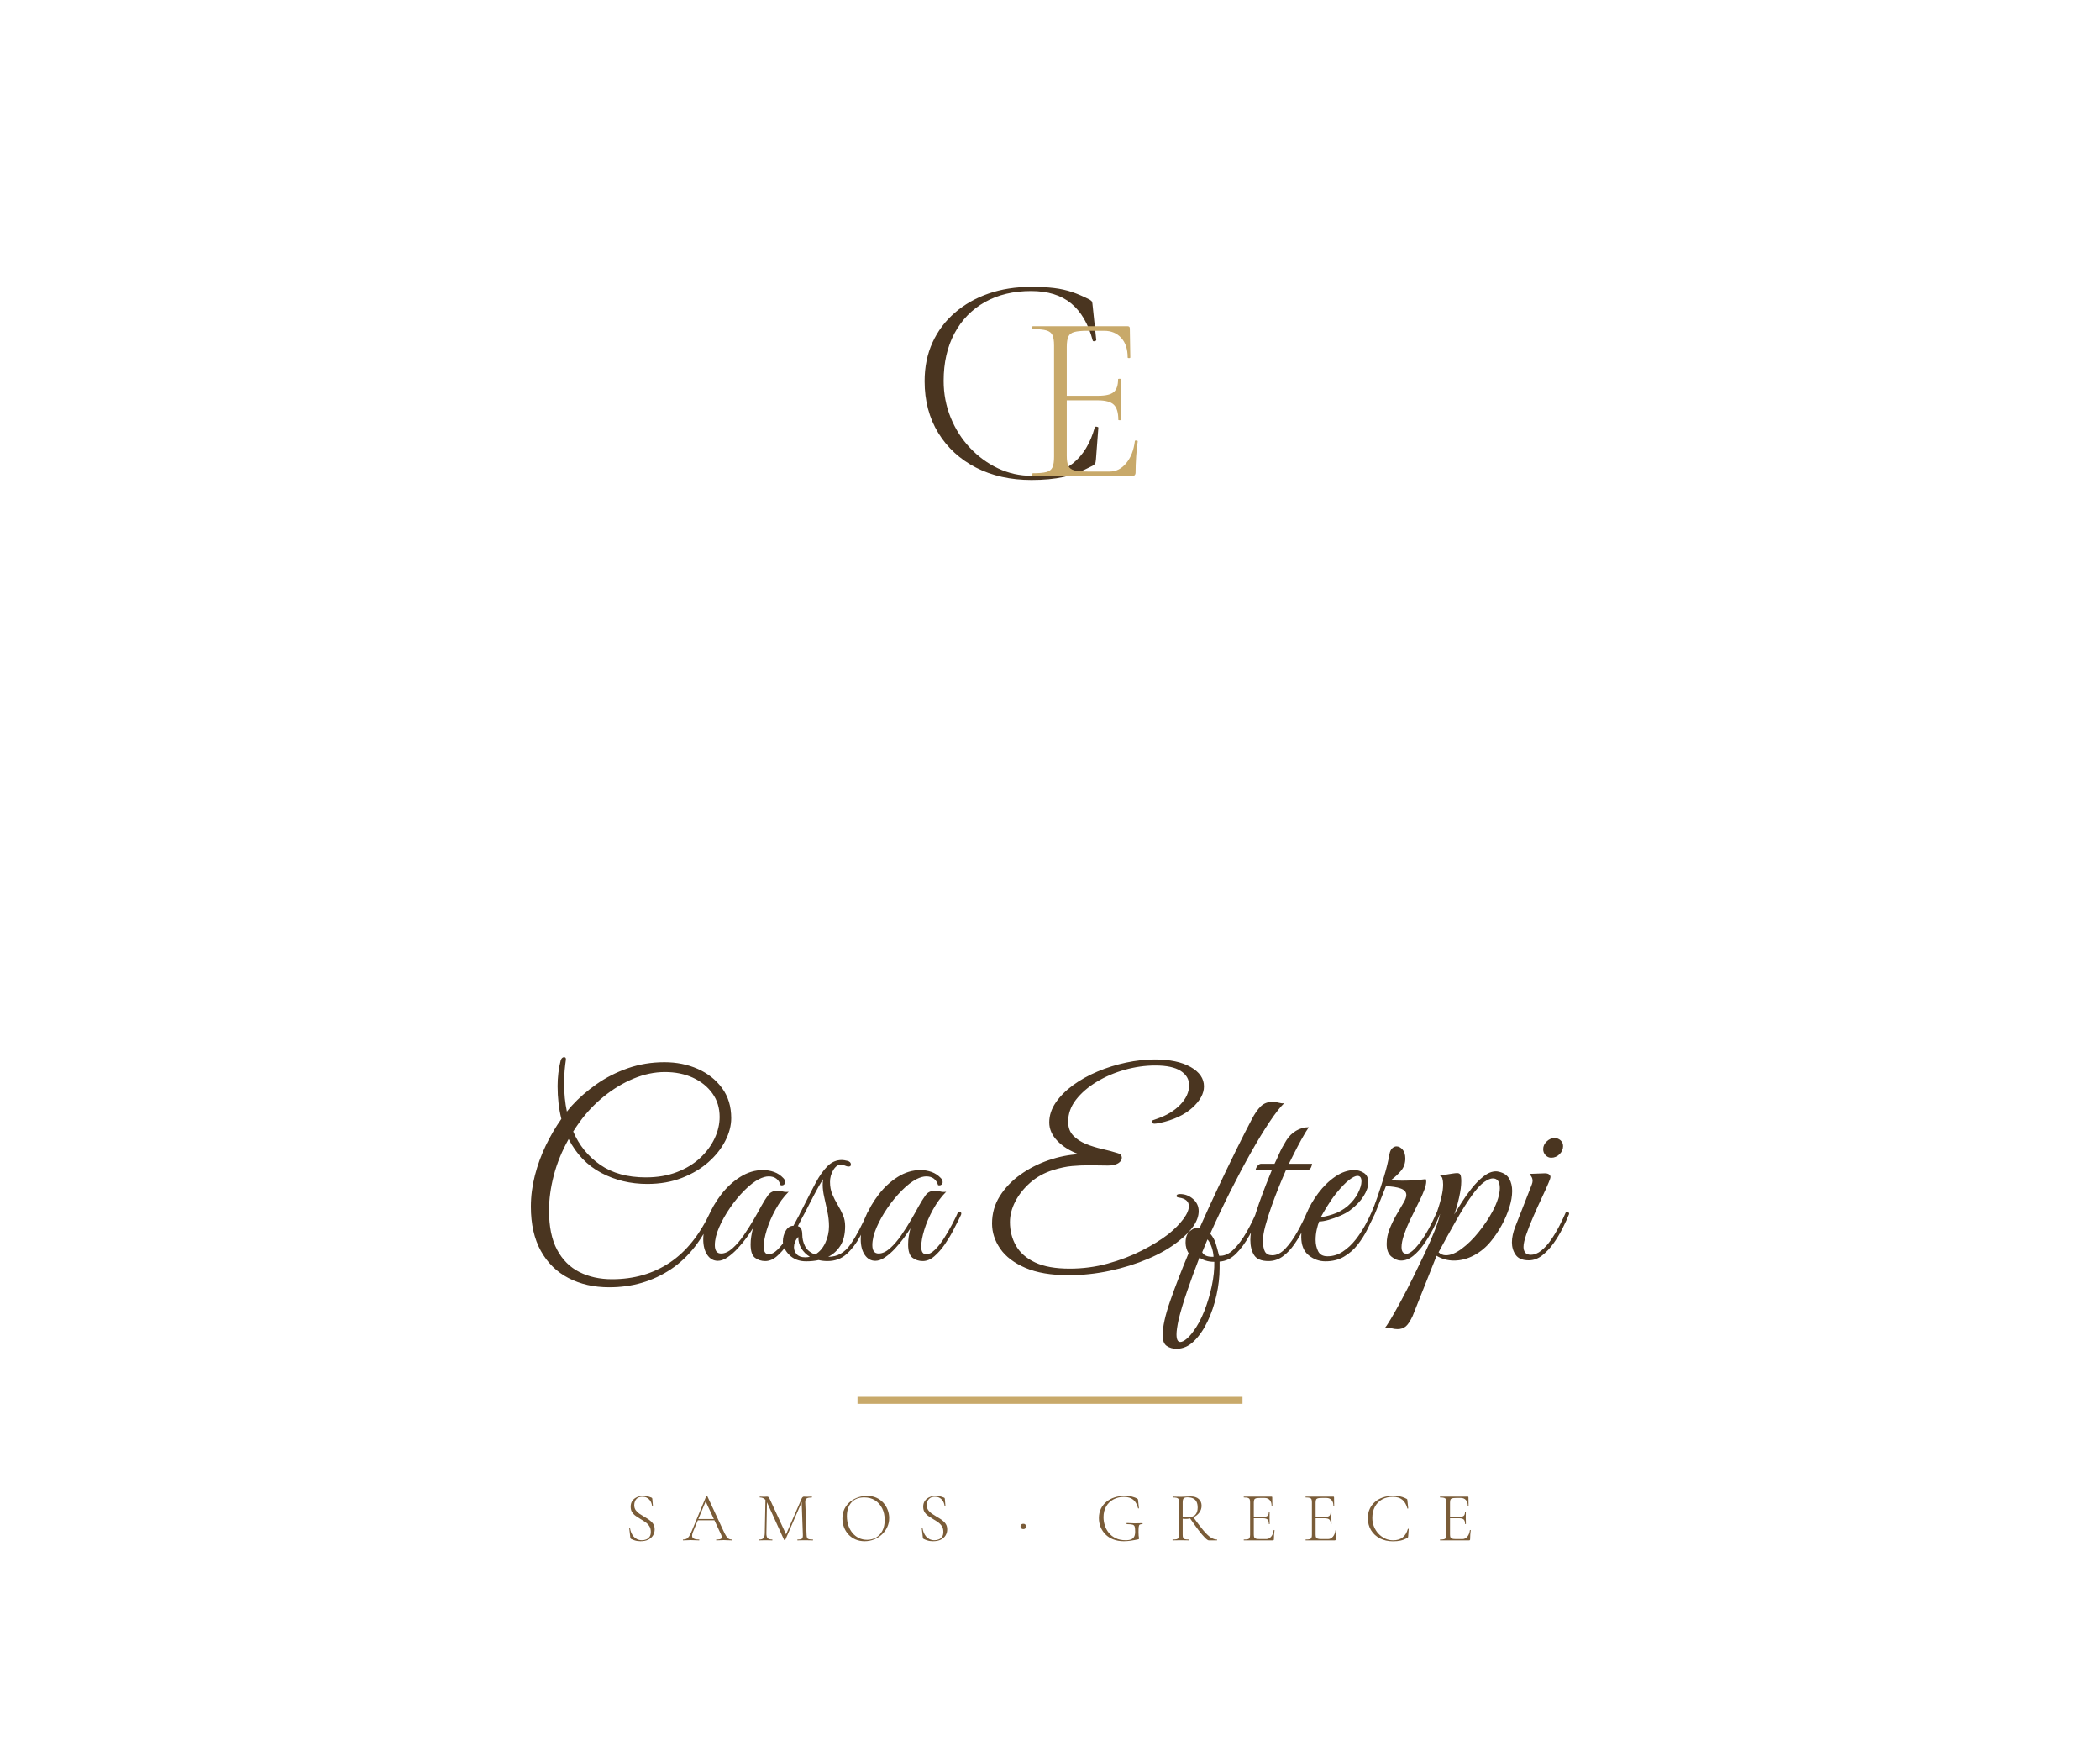
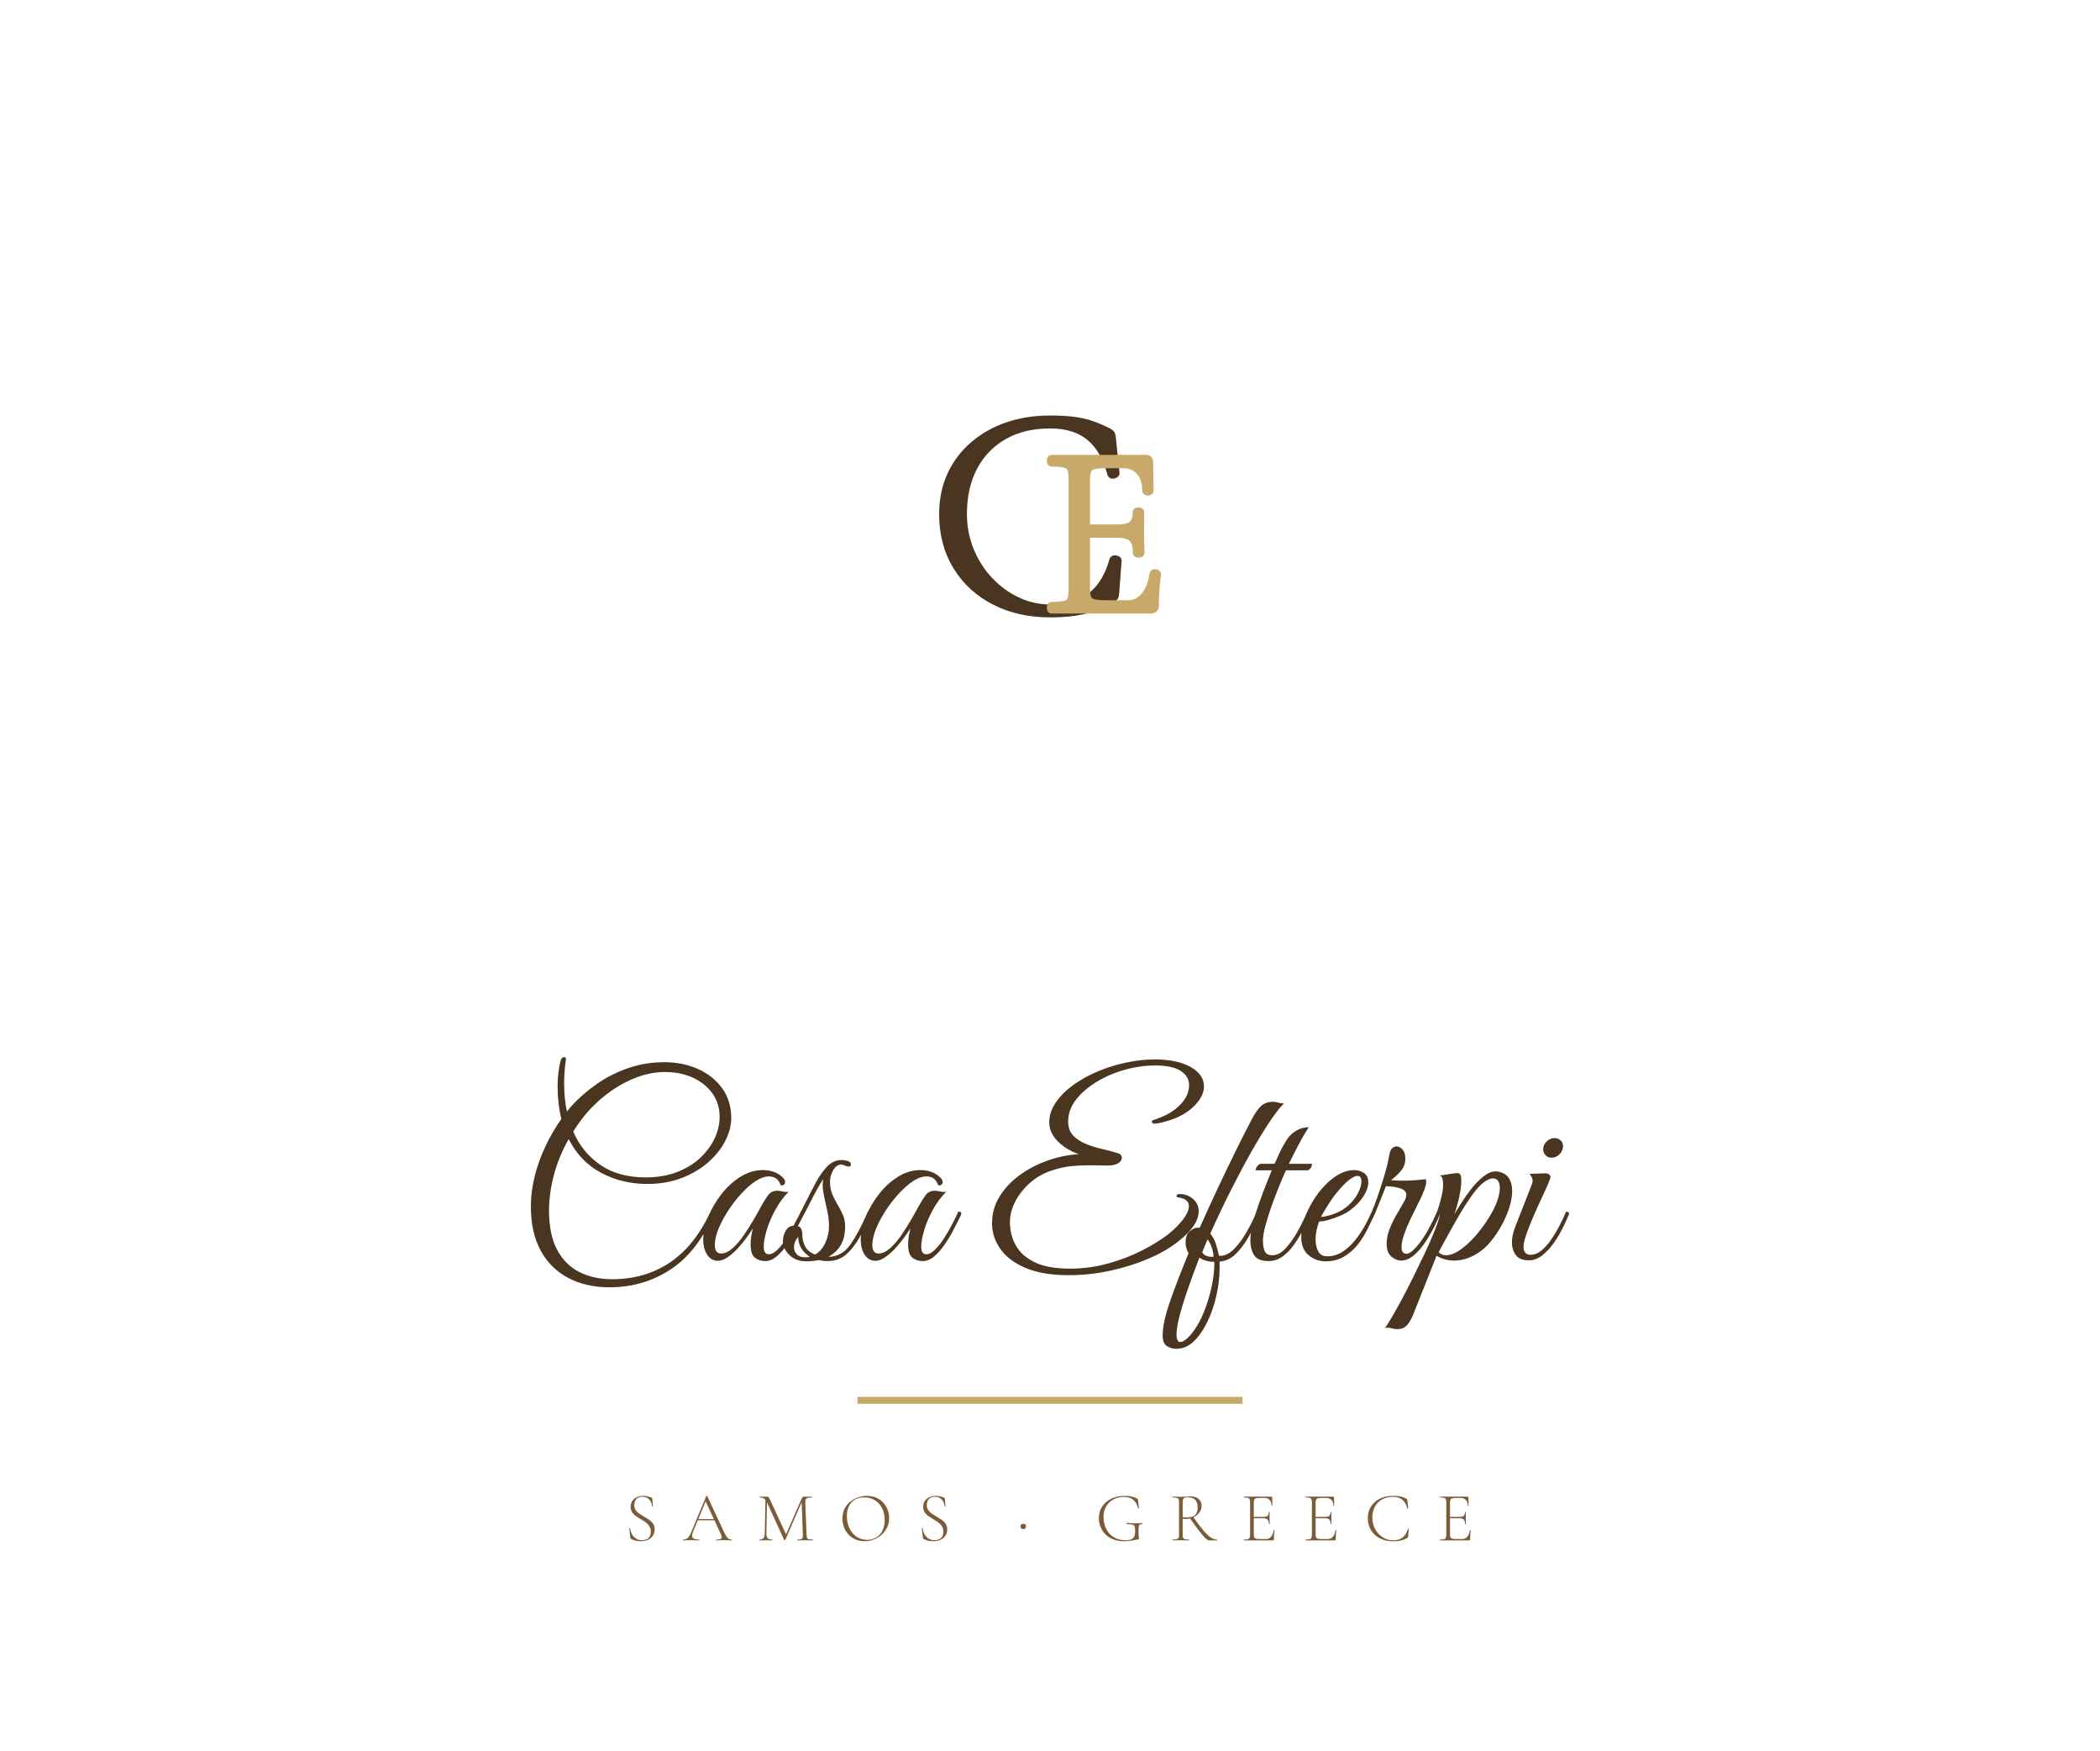
<svg xmlns="http://www.w3.org/2000/svg" width="600" height="500" viewBox="0 0 600 500">
-   <g fill="#4A3520">
-     <path transform="translate(260.01,136)" d="M34.595 -54.06Q38.42 -54.06 41.183 -53.72Q43.945 -53.38 46.325 -52.573Q48.705 -51.765 51.34 -50.405Q51.85 -50.065 51.978 -49.853Q52.105 -49.64 52.19 -48.535L53.21 -38.845Q53.21 -38.675 52.743 -38.547Q52.275 -38.42 52.19 -38.76Q50.32 -45.815 46.028 -49.343Q41.735 -52.87 34.595 -52.87Q27.03 -52.87 21.42 -49.725Q15.81 -46.58 12.707 -40.8Q9.605 -35.02 9.605 -27.2Q9.605 -21.675 11.603 -16.745Q13.6 -11.815 17.128 -8.075Q20.655 -4.335 25.16 -2.21Q29.665 -0.085 34.765 -0.085Q42.075 -0.085 46.495 -3.613Q50.915 -7.14 52.785 -13.94Q52.87 -14.195 53.338 -14.11Q53.805 -14.025 53.805 -13.855L53.125 -4.845Q53.04 -3.825 52.87 -3.57Q52.7 -3.315 52.19 -2.975Q47.685 -0.595 43.818 0.255Q39.95 1.105 34.68 1.105Q25.755 1.105 18.87 -2.423Q11.985 -5.95 8.075 -12.325Q4.165 -18.7 4.165 -27.115Q4.165 -33.235 6.418 -38.165Q8.67 -43.095 12.793 -46.665Q16.915 -50.235 22.44 -52.148Q27.965 -54.06 34.595 -54.06Z" />
+   <g fill="#4A3520" stroke="#4A3520" stroke-width="2.5" stroke-linejoin="round">
+     <path transform="translate(265.41,174)" d="M34.595 -54.06Q38.42 -54.06 41.183 -53.72Q43.945 -53.38 46.325 -52.573Q48.705 -51.765 51.34 -50.405Q51.85 -50.065 51.978 -49.853Q52.105 -49.64 52.19 -48.535L53.21 -38.845Q53.21 -38.675 52.743 -38.547Q52.275 -38.42 52.19 -38.76Q50.32 -45.815 46.028 -49.343Q41.735 -52.87 34.595 -52.87Q27.03 -52.87 21.42 -49.725Q15.81 -46.58 12.707 -40.8Q9.605 -35.02 9.605 -27.2Q9.605 -21.675 11.603 -16.745Q13.6 -11.815 17.128 -8.075Q20.655 -4.335 25.16 -2.21Q29.665 -0.085 34.765 -0.085Q42.075 -0.085 46.495 -3.613Q50.915 -7.14 52.785 -13.94Q52.87 -14.195 53.338 -14.11Q53.805 -14.025 53.805 -13.855L53.125 -4.845Q53.04 -3.825 52.87 -3.57Q52.7 -3.315 52.19 -2.975Q47.685 -0.595 43.818 0.255Q39.95 1.105 34.68 1.105Q25.755 1.105 18.87 -2.423Q11.985 -5.95 8.075 -12.325Q4.165 -18.7 4.165 -27.115Q4.165 -33.235 6.418 -38.165Q8.67 -43.095 12.793 -46.665Q16.915 -50.235 22.44 -52.148Q27.965 -54.06 34.595 -54.06Z" />
  </g>
-   <g fill="#C8A96A">
-     <path transform="translate(292.05,136)" d="M31.305 0.0H3.014Q2.877 0.0 2.877 -0.411Q2.877 -0.822 3.014 -0.822Q5.617 -0.822 6.919 -1.165Q8.22 -1.507 8.665 -2.535Q9.111 -3.562 9.111 -5.549V-37.264Q9.111 -39.251 8.665 -40.244Q8.22 -41.237 6.919 -41.614Q5.617 -41.991 3.014 -41.991Q2.877 -41.991 2.877 -42.401Q2.877 -42.812 3.014 -42.812H30.14Q30.757 -42.812 30.757 -42.196L30.894 -33.908Q30.894 -33.702 30.517 -33.702Q30.14 -33.702 30.14 -33.908Q30.14 -37.47 28.291 -39.49Q26.441 -41.511 23.427 -41.511H18.701Q16.166 -41.511 14.899 -41.169Q13.632 -40.826 13.186 -39.833Q12.741 -38.84 12.741 -36.853V-5.823Q12.741 -3.905 13.186 -2.946Q13.632 -1.987 14.899 -1.644Q16.166 -1.302 18.701 -1.302H25.003Q27.743 -1.302 29.729 -3.699Q31.716 -6.097 32.195 -10.001Q32.195 -10.207 32.606 -10.172Q33.017 -10.138 33.017 -9.933Q32.743 -8.152 32.572 -5.651Q32.401 -3.151 32.401 -1.028Q32.401 0.0 31.305 0.0ZM27.469 -16.098Q27.469 -19.18 26.167 -20.413Q24.866 -21.646 21.578 -21.646H11.029V-22.948H21.783Q24.934 -22.948 26.167 -24.009Q27.4 -25.071 27.4 -27.674Q27.4 -27.811 27.811 -27.811Q28.222 -27.811 28.222 -27.674Q28.222 -25.688 28.188 -24.592Q28.154 -23.496 28.154 -22.263Q28.154 -20.756 28.222 -19.283Q28.291 -17.81 28.291 -16.098Q28.291 -15.961 27.88 -15.961Q27.469 -15.961 27.469 -16.098Z" />
+   <g fill="#C8A96A" stroke="#C8A96A" stroke-width="2.5" stroke-linejoin="round">
+     <path transform="translate(297.45,174)" d="M31.305 0.0H3.014Q2.877 0.0 2.877 -0.411Q2.877 -0.822 3.014 -0.822Q5.617 -0.822 6.919 -1.165Q8.22 -1.507 8.665 -2.535Q9.111 -3.562 9.111 -5.549V-37.264Q9.111 -39.251 8.665 -40.244Q8.22 -41.237 6.919 -41.614Q5.617 -41.991 3.014 -41.991Q2.877 -41.991 2.877 -42.401Q2.877 -42.812 3.014 -42.812H30.14Q30.757 -42.812 30.757 -42.196L30.894 -33.908Q30.894 -33.702 30.517 -33.702Q30.14 -33.702 30.14 -33.908Q30.14 -37.47 28.291 -39.49Q26.441 -41.511 23.427 -41.511H18.701Q16.166 -41.511 14.899 -41.169Q13.632 -40.826 13.186 -39.833Q12.741 -38.84 12.741 -36.853V-5.823Q12.741 -3.905 13.186 -2.946Q13.632 -1.987 14.899 -1.644Q16.166 -1.302 18.701 -1.302H25.003Q27.743 -1.302 29.729 -3.699Q31.716 -6.097 32.195 -10.001Q32.195 -10.207 32.606 -10.172Q33.017 -10.138 33.017 -9.933Q32.743 -8.152 32.572 -5.651Q32.401 -3.151 32.401 -1.028Q32.401 0.0 31.305 0.0ZM27.469 -16.098Q27.469 -19.18 26.167 -20.413Q24.866 -21.646 21.578 -21.646H11.029V-22.948H21.783Q24.934 -22.948 26.167 -24.009Q27.4 -25.071 27.4 -27.674Q27.4 -27.811 27.811 -27.811Q28.222 -27.811 28.222 -27.674Q28.222 -25.688 28.188 -24.592Q28.154 -23.496 28.154 -22.263Q28.154 -20.756 28.222 -19.283Q28.291 -17.81 28.291 -16.098Q28.291 -15.961 27.88 -15.961Q27.469 -15.961 27.469 -16.098Z" />
  </g>
  <g fill="#4A3520">
    <path transform="translate(147.36,360)" d="M26.712 7.704Q20.16 7.704 15.084 5.076Q10.008 2.448 7.164 -2.7Q4.32 -7.848 4.32 -15.336Q4.32 -19.8 5.472 -24.264Q6.624 -28.728 8.604 -32.832Q10.584 -36.936 13.032 -40.392Q11.952 -44.712 11.952 -49.752Q11.952 -53.568 12.816 -57.024Q13.104 -58.032 13.824 -58.032Q14.4 -58.032 14.328 -57.312Q14.112 -55.872 13.968 -54.252Q13.824 -52.632 13.824 -50.4Q13.824 -46.224 14.616 -42.48Q15.336 -43.416 16.056 -44.208Q19.008 -47.448 23.04 -50.292Q27.072 -53.136 32.004 -54.864Q36.936 -56.592 42.48 -56.592Q47.664 -56.592 51.984 -54.684Q56.304 -52.776 58.932 -49.212Q61.56 -45.648 61.56 -40.608Q61.56 -37.44 59.868 -34.128Q58.176 -30.816 55.044 -28.044Q51.912 -25.272 47.484 -23.544Q43.056 -21.816 37.584 -21.816Q30.384 -21.816 24.408 -24.984Q18.432 -28.152 15.12 -34.632Q12.24 -29.52 10.872 -24.264Q9.504 -19.008 9.504 -14.256Q9.504 -7.344 11.808 -3.024Q14.112 1.296 18.18 3.348Q22.248 5.4 27.504 5.4Q36.864 5.4 43.956 0.684Q51.048 -4.032 55.656 -13.896Q56.52 -13.896 56.52 -13.248Q52.056 -2.592 44.316 2.556Q36.576 7.704 26.712 7.704ZM18.216 -39.456Q17.28 -38.16 16.416 -36.792Q18.936 -30.888 24.12 -27.288Q29.304 -23.688 37.152 -23.688Q42.12 -23.688 46.044 -25.2Q49.968 -26.712 52.668 -29.232Q55.368 -31.752 56.808 -34.812Q58.248 -37.872 58.248 -40.968Q58.248 -44.784 56.196 -47.664Q54.144 -50.544 50.616 -52.164Q47.088 -53.784 42.624 -53.784Q38.16 -53.784 33.66 -51.912Q29.16 -50.04 25.164 -46.8Q21.168 -43.56 18.216 -39.456Z M71.28 0.216Q69.624 0.216 68.364 -0.72Q67.104 -1.656 67.104 -4.536Q67.104 -5.76 67.284 -6.84Q67.464 -7.92 67.752 -9.144Q67.104 -8.064 65.952 -6.48Q64.8 -4.896 63.396 -3.384Q61.992 -1.872 60.516 -0.864Q59.04 0.144 57.744 0.144Q55.872 0.144 54.72 -1.548Q53.568 -3.24 53.568 -5.976Q53.568 -8.928 54.936 -12.312Q56.304 -15.696 58.68 -18.792Q61.056 -21.888 64.152 -23.832Q67.248 -25.776 70.632 -25.776Q72.288 -25.776 73.8 -25.236Q75.312 -24.696 76.464 -23.472Q76.968 -22.968 76.968 -22.32Q76.968 -21.888 76.608 -21.6Q76.248 -21.312 75.672 -21.456Q74.88 -23.976 72.288 -23.976Q71.064 -23.976 69.48 -23.184Q67.536 -22.176 65.34 -19.98Q63.144 -17.784 61.236 -15.012Q59.328 -12.24 58.104 -9.432Q56.88 -6.624 56.88 -4.32Q56.88 -1.944 58.68 -1.944Q60.264 -1.944 61.956 -3.456Q63.648 -4.968 65.196 -7.236Q66.744 -9.504 68.04 -11.736Q69.336 -13.968 70.056 -15.336Q71.136 -17.28 72.072 -18.576Q73.008 -19.872 74.736 -19.872Q75.528 -19.872 76.32 -19.656Q77.112 -19.44 77.976 -19.584Q75.816 -17.424 74.196 -14.472Q72.576 -11.52 71.712 -8.676Q70.848 -5.832 70.848 -3.888Q70.848 -1.728 72.288 -1.728Q73.44 -1.728 74.772 -3.024Q76.104 -4.32 77.364 -6.3Q78.624 -8.28 79.704 -10.332Q80.784 -12.384 81.432 -13.896Q81.792 -13.896 82.044 -13.824Q82.296 -13.752 82.296 -13.248Q82.224 -12.96 82.044 -12.636Q81.864 -12.312 81.504 -11.52Q80.928 -10.368 79.92 -8.424Q78.912 -6.48 77.544 -4.5Q76.176 -2.52 74.592 -1.152Q73.008 0.216 71.28 0.216Z M82.944 0.288Q79.992 0.288 78.156 -1.548Q76.32 -3.384 76.32 -5.4Q76.32 -7.056 77.148 -8.46Q77.976 -9.864 79.344 -9.864L79.416 -10.008Q81.0 -12.888 82.476 -15.876Q83.952 -18.864 85.752 -22.248Q87.264 -25.056 89.028 -26.856Q90.792 -28.656 93.168 -28.656Q93.744 -28.656 94.752 -28.404Q95.76 -28.152 95.76 -27.36Q95.76 -26.784 95.112 -26.784Q94.608 -26.784 93.996 -27.072Q93.384 -27.36 93.024 -27.36Q91.656 -27.36 90.72 -25.776Q89.784 -24.192 89.784 -22.392Q89.784 -20.448 90.432 -18.9Q91.08 -17.352 91.944 -15.912Q92.808 -14.472 93.456 -12.996Q94.104 -11.52 94.104 -9.792Q94.104 -6.336 92.772 -4.212Q91.44 -2.088 89.28 -1.008H89.352Q93.168 -1.008 95.652 -4.572Q98.136 -8.136 100.584 -13.896Q101.448 -13.896 101.448 -13.248Q100.08 -10.008 98.424 -6.912Q96.768 -3.816 94.536 -1.8Q92.304 0.216 89.064 0.216Q87.696 0.216 86.544 -0.072Q84.888 0.288 82.944 0.288ZM81.864 -7.344Q81.864 -5.616 82.656 -4.032Q83.448 -2.448 85.536 -1.656Q87.408 -2.736 88.452 -5.004Q89.496 -7.272 89.496 -9.72Q89.496 -11.736 89.064 -13.824Q88.632 -15.912 88.164 -17.928Q87.696 -19.944 87.696 -21.528Q87.696 -22.032 87.732 -22.428Q87.768 -22.824 87.84 -23.184Q86.544 -21.24 85.212 -18.648Q83.88 -16.056 82.656 -13.68Q81.432 -11.304 80.424 -9.792Q81.864 -9.576 81.864 -7.344ZM79.488 -3.744Q79.488 -2.592 80.28 -1.728Q81.072 -0.864 82.656 -0.864Q83.376 -0.864 84.024 -1.008Q82.512 -1.944 81.612 -3.384Q80.712 -4.824 80.712 -6.696Q80.064 -5.976 79.776 -5.22Q79.488 -4.464 79.488 -3.744Z M116.28 0.216Q114.624 0.216 113.364 -0.72Q112.104 -1.656 112.104 -4.536Q112.104 -5.76 112.284 -6.84Q112.464 -7.92 112.752 -9.144Q112.104 -8.064 110.952 -6.48Q109.8 -4.896 108.396 -3.384Q106.992 -1.872 105.516 -0.864Q104.04 0.144 102.744 0.144Q100.872 0.144 99.72 -1.548Q98.568 -3.24 98.568 -5.976Q98.568 -8.928 99.936 -12.312Q101.304 -15.696 103.68 -18.792Q106.056 -21.888 109.152 -23.832Q112.248 -25.776 115.632 -25.776Q117.288 -25.776 118.8 -25.236Q120.312 -24.696 121.464 -23.472Q121.968 -22.968 121.968 -22.32Q121.968 -21.888 121.608 -21.6Q121.248 -21.312 120.672 -21.456Q119.88 -23.976 117.288 -23.976Q116.064 -23.976 114.48 -23.184Q112.536 -22.176 110.34 -19.98Q108.144 -17.784 106.236 -15.012Q104.328 -12.24 103.104 -9.432Q101.88 -6.624 101.88 -4.32Q101.88 -1.944 103.68 -1.944Q105.264 -1.944 106.956 -3.456Q108.648 -4.968 110.196 -7.236Q111.744 -9.504 113.04 -11.736Q114.336 -13.968 115.056 -15.336Q116.136 -17.28 117.072 -18.576Q118.008 -19.872 119.736 -19.872Q120.528 -19.872 121.32 -19.656Q122.112 -19.44 122.976 -19.584Q120.816 -17.424 119.196 -14.472Q117.576 -11.52 116.712 -8.676Q115.848 -5.832 115.848 -3.888Q115.848 -1.728 117.288 -1.728Q118.44 -1.728 119.772 -3.024Q121.104 -4.32 122.364 -6.3Q123.624 -8.28 124.704 -10.332Q125.784 -12.384 126.432 -13.896Q126.792 -13.896 127.044 -13.824Q127.296 -13.752 127.296 -13.248Q127.224 -12.96 127.044 -12.636Q126.864 -12.312 126.504 -11.52Q125.928 -10.368 124.92 -8.424Q123.912 -6.48 122.544 -4.5Q121.176 -2.52 119.592 -1.152Q118.008 0.216 116.28 0.216Z M157.968 4.248Q150.48 4.248 145.62 2.16Q140.76 0.072 138.42 -3.312Q136.08 -6.696 136.08 -10.512Q136.08 -14.832 138.312 -18.36Q140.544 -21.888 144.18 -24.48Q147.816 -27.072 152.208 -28.584Q156.6 -30.096 160.848 -30.312Q157.104 -31.68 154.764 -34.092Q152.424 -36.504 152.424 -39.384Q152.424 -42.336 154.26 -45.036Q156.096 -47.736 159.192 -50.004Q162.288 -52.272 166.212 -53.928Q170.136 -55.584 174.384 -56.484Q178.632 -57.384 182.592 -57.384Q189 -57.384 192.816 -55.224Q196.632 -53.064 196.632 -49.68Q196.632 -46.584 193.284 -43.56Q189.936 -40.536 184.032 -39.24Q182.88 -39.024 182.52 -39.024Q181.728 -39.024 181.728 -39.672Q181.728 -39.888 181.98 -39.996Q182.232 -40.104 183.096 -40.392Q187.344 -41.832 189.864 -44.46Q192.384 -47.088 192.384 -50.04Q192.384 -52.56 189.972 -54.108Q187.56 -55.656 182.736 -55.656Q178.416 -55.656 174.024 -54.432Q169.632 -53.208 165.96 -50.976Q162.288 -48.744 160.056 -45.864Q157.824 -42.984 157.824 -39.6Q157.824 -37.152 159.264 -35.64Q160.704 -34.128 162.936 -33.228Q165.168 -32.328 167.58 -31.788Q169.992 -31.248 172.008 -30.6Q172.728 -30.384 172.944 -30.024Q173.16 -29.664 173.16 -29.304Q173.16 -28.368 172.116 -27.72Q171.072 -27.072 169.2 -27.072Q168.048 -27.072 166.644 -27.108Q165.24 -27.144 163.656 -27.144Q161.424 -27.144 158.94 -26.928Q156.456 -26.712 153.504 -25.776Q149.76 -24.624 146.988 -22.176Q144.216 -19.728 142.704 -16.776Q141.192 -13.824 141.192 -10.944Q141.192 -7.2 142.92 -4.176Q144.648 -1.152 148.392 0.612Q152.136 2.376 158.256 2.376Q163.872 2.376 169.128 0.936Q174.384 -0.504 178.848 -2.772Q183.312 -5.04 186.48 -7.488Q189.072 -9.576 190.692 -11.736Q192.312 -13.896 192.312 -15.48Q192.312 -17.496 189.504 -17.928Q188.784 -18.0 188.784 -18.36Q188.784 -18.936 189.792 -18.936Q191.88 -18.936 193.5 -17.532Q195.12 -16.128 195.12 -14.04Q195.12 -9.936 189.288 -5.4Q185.76 -2.592 180.684 -0.432Q175.608 1.728 169.74 2.988Q163.872 4.248 157.968 4.248Z M188.784 25.272Q187.2 25.272 186.012 24.48Q184.824 23.688 184.824 21.384Q184.824 17.784 186.984 11.592Q189.144 5.4 192.24 -2.016Q191.376 -3.456 191.376 -5.04Q191.376 -7.56 192.816 -8.496Q194.04 -9.504 195.408 -9.288Q198.0 -15.12 200.664 -20.772Q203.328 -26.424 205.812 -31.464Q208.296 -36.504 210.312 -40.32Q211.536 -42.696 212.868 -43.992Q214.2 -45.288 216.36 -45.288Q217.008 -45.288 217.908 -45.036Q218.808 -44.784 219.528 -44.856Q217.872 -43.272 215.388 -39.564Q212.904 -35.856 210.024 -30.744Q207.144 -25.632 204.156 -19.692Q201.168 -13.752 198.432 -7.632Q199.584 -6.192 200.016 -4.752Q200.448 -3.312 200.952 -1.296Q203.112 -1.152 205.092 -3.096Q207.072 -5.04 208.764 -7.992Q210.456 -10.944 211.68 -13.896Q212.544 -13.896 212.544 -13.248Q211.32 -10.224 209.628 -7.128Q207.936 -4.032 205.812 -1.908Q203.688 0.216 201.096 0.36V2.232Q201.096 5.976 200.196 10.008Q199.296 14.04 197.64 17.496Q195.984 20.952 193.752 23.112Q191.52 25.272 188.784 25.272ZM199.008 -1.008H199.368Q199.296 -2.448 198.792 -3.852Q198.288 -5.256 197.64 -5.976L196.128 -2.304Q196.776 -1.008 199.008 -1.008ZM189.864 23.328Q190.584 23.328 191.592 22.5Q192.6 21.672 193.536 20.376Q195.336 18.0 196.704 14.544Q198.072 11.088 198.864 7.344Q199.656 3.6 199.584 0.432Q198.216 0.432 197.1 0.072Q195.984 -0.288 195.336 -0.792Q193.464 4.032 191.844 8.748Q190.224 13.464 189.36 17.064Q189.072 18.432 188.928 19.44Q188.784 20.448 188.784 21.168Q188.784 23.328 189.864 23.328Z M226.584 -38.016Q225.648 -36.648 224.496 -34.56Q223.344 -32.472 222.372 -30.528Q221.4 -28.584 220.896 -27.576H227.52Q227.52 -27.288 227.268 -26.64Q227.016 -25.992 226.296 -25.704H220.032Q219.168 -23.76 218.052 -21.024Q216.936 -18.288 215.892 -15.336Q214.848 -12.384 214.164 -9.828Q213.48 -7.272 213.48 -5.688Q213.48 -3.528 214.056 -2.484Q214.632 -1.44 216.144 -1.44Q218.088 -1.44 219.888 -3.348Q221.688 -5.256 223.308 -8.136Q224.928 -11.016 226.152 -13.896Q227.016 -13.896 227.016 -13.248Q226.224 -11.304 225.072 -9.0Q223.92 -6.696 222.444 -4.572Q220.968 -2.448 219.132 -1.116Q217.296 0.216 215.064 0.216Q212.04 0.216 210.96 -1.476Q209.88 -3.168 209.88 -5.832Q209.88 -7.776 210.6 -10.548Q211.32 -13.32 212.364 -16.272Q213.408 -19.224 214.416 -21.78Q215.424 -24.336 216.0 -25.704H211.392Q211.392 -26.28 211.896 -26.928Q212.4 -27.576 212.976 -27.576H216.792Q217.368 -28.728 218.124 -30.456Q218.88 -32.184 220.176 -34.272Q221.256 -36.0 222.948 -37.008Q224.64 -38.016 226.584 -38.016Z M231.336 0.288Q228.672 0.288 226.548 -1.44Q224.424 -3.168 224.424 -6.696Q224.424 -9.648 225.756 -12.96Q227.088 -16.272 229.284 -19.188Q231.48 -22.104 234.18 -23.94Q236.88 -25.776 239.616 -25.776Q240.984 -25.776 242.28 -24.984Q243.576 -24.192 243.576 -22.248Q243.576 -20.448 242.208 -18.288Q240.84 -16.128 238.32 -14.256Q237.24 -13.464 235.584 -12.744Q233.928 -12.024 232.272 -11.556Q230.616 -11.088 229.536 -11.088Q229.176 -10.224 228.852 -8.784Q228.528 -7.344 228.528 -5.832Q228.528 -4.032 229.248 -2.592Q229.968 -1.152 231.912 -1.152Q234.288 -1.152 236.34 -2.52Q238.392 -3.888 240.012 -5.976Q241.632 -8.064 242.784 -10.224Q243.936 -12.384 244.584 -13.896Q245.448 -13.896 245.448 -13.248Q244.512 -11.232 243.324 -8.856Q242.136 -6.48 240.516 -4.428Q238.896 -2.376 236.628 -1.044Q234.36 0.288 231.336 0.288ZM230.04 -12.384Q231.048 -12.384 233.424 -13.14Q235.8 -13.896 237.744 -15.552Q239.616 -17.208 240.624 -19.188Q241.632 -21.168 241.632 -22.536Q241.632 -24.12 240.48 -24.12Q239.616 -24.12 238.104 -22.968Q236.592 -21.816 234.36 -19.08Q232.992 -17.352 231.768 -15.336Q230.544 -13.32 230.04 -12.384Z M244.656 -14.112Q245.232 -15.336 246.168 -18.036Q247.104 -20.736 248.112 -24.048Q249.12 -27.36 249.624 -30.312Q249.84 -31.464 250.416 -32.004Q250.992 -32.544 251.64 -32.544Q252.576 -32.544 253.368 -31.644Q254.16 -30.744 254.16 -29.088Q254.16 -27.072 252.972 -25.632Q251.784 -24.192 250.056 -22.896Q250.776 -22.824 251.568 -22.788Q252.36 -22.752 253.296 -22.752Q256.68 -22.752 259.992 -23.184Q260.136 -22.752 260.136 -22.536Q260.136 -21.6 259.596 -20.16Q259.056 -18.72 258.48 -17.568Q258.192 -16.92 257.328 -15.228Q256.464 -13.536 255.456 -11.412Q254.448 -9.288 253.764 -7.236Q253.08 -5.184 253.08 -3.744Q253.08 -1.872 254.52 -1.872Q255.888 -1.872 258.336 -5.076Q260.784 -8.28 263.232 -13.896Q264.096 -13.896 264.096 -13.248Q263.304 -11.304 262.116 -9.0Q260.928 -6.696 259.488 -4.644Q258.048 -2.592 256.392 -1.26Q254.736 0.072 252.936 0.072Q251.568 0.072 250.2 -1.044Q248.832 -2.16 248.832 -4.68Q248.832 -6.912 249.696 -9.036Q250.56 -11.16 251.64 -13.032Q252.72 -14.904 253.584 -16.344Q254.448 -17.784 254.448 -18.648Q254.448 -19.944 252.828 -20.52Q251.208 -21.096 248.616 -21.168Q247.32 -17.856 246.672 -16.272Q246.024 -14.688 245.448 -13.248Q244.296 -13.248 244.656 -14.112Z M251.928 19.656Q251.064 19.656 250.164 19.404Q249.264 19.152 248.328 19.296Q248.76 18.864 249.984 16.812Q251.208 14.76 252.864 11.7Q254.52 8.64 256.284 5.076Q258.048 1.512 259.704 -1.98Q261.36 -5.472 262.548 -8.46Q263.736 -11.448 264.096 -13.248Q263.736 -13.248 263.448 -13.392Q263.16 -13.536 263.232 -13.896Q263.232 -13.896 263.664 -15.192Q264.096 -16.488 264.528 -18.324Q264.96 -20.16 264.96 -21.672Q264.96 -22.68 264.744 -23.4Q264.528 -24.12 263.952 -24.192L267.552 -24.768Q267.984 -24.84 268.344 -24.876Q268.704 -24.912 268.992 -24.912Q269.64 -24.912 269.892 -24.444Q270.144 -23.976 270.144 -22.536Q270.144 -20.736 269.532 -17.964Q268.92 -15.192 268.128 -13.104Q268.92 -14.4 270.18 -16.416Q271.44 -18.432 273.096 -20.52Q274.752 -22.608 276.552 -24.012Q278.352 -25.416 280.08 -25.416Q280.44 -25.416 281.016 -25.272Q283.032 -24.768 283.86 -23.292Q284.688 -21.816 284.688 -19.8Q284.688 -17.64 283.86 -15.048Q283.032 -12.456 281.664 -9.972Q280.296 -7.488 278.64 -5.472Q276.624 -2.952 273.816 -1.44Q271.008 0.072 268.056 0.072Q265.392 0.072 263.088 -1.296L256.248 15.912Q255.24 18.072 254.304 18.864Q253.368 19.656 251.928 19.656ZM265.752 -1.44Q267.768 -1.44 270.288 -3.312Q272.808 -5.184 275.148 -8.1Q277.488 -11.016 279.072 -13.968Q280.152 -15.984 280.656 -17.676Q281.16 -19.368 281.16 -20.592Q281.16 -23.4 279.144 -23.4Q278.208 -23.4 276.732 -22.392Q275.256 -21.384 273.312 -18.72Q271.224 -15.84 268.74 -11.484Q266.256 -7.128 263.664 -2.304Q264.528 -1.44 265.752 -1.44Z M289.44 0.0Q286.776 0.0 285.696 -1.548Q284.616 -3.096 284.616 -5.112Q284.616 -6.192 284.868 -7.308Q285.12 -8.424 285.48 -9.36L290.304 -21.672Q290.52 -22.248 290.52 -22.68Q290.52 -23.4 290.16 -23.94Q289.8 -24.48 289.656 -24.696L293.616 -24.84Q294.696 -24.912 295.164 -24.588Q295.632 -24.264 295.632 -23.832Q295.632 -23.4 295.128 -22.248Q294.408 -20.52 293.184 -17.928Q291.96 -15.336 290.772 -12.6Q289.584 -9.864 288.756 -7.488Q287.928 -5.112 287.928 -3.816Q287.928 -2.88 288.396 -2.232Q288.864 -1.584 290.016 -1.584Q291.528 -1.584 293.004 -2.772Q294.48 -3.96 295.776 -5.832Q297.072 -7.704 298.188 -9.864Q299.304 -12.024 300.096 -13.896Q300.96 -13.896 300.96 -13.248Q300.24 -11.448 299.088 -9.144Q297.936 -6.84 296.46 -4.788Q294.984 -2.736 293.22 -1.368Q291.456 0.0 289.44 0.0ZM295.848 -29.304Q294.912 -29.304 294.228 -30.024Q293.544 -30.744 293.544 -31.752Q293.544 -32.976 294.552 -33.948Q295.56 -34.92 296.784 -34.92Q297.792 -34.92 298.512 -34.272Q299.232 -33.624 299.232 -32.616Q299.232 -31.32 298.224 -30.312Q297.216 -29.304 295.848 -29.304Z" />
  </g>
  <line x1="245" y1="400" x2="355" y2="400" stroke="#C8A96A" stroke-width="2" />
  <g fill="#7A5C38">
    <path transform="translate(178.45,440)" d="M2.76 -10.08Q2.76 -9.24 3.17 -8.65Q3.58 -8.06 4.23 -7.62Q4.88 -7.18 5.6 -6.76Q6.34 -6.34 7.02 -5.87Q7.7 -5.4 8.15 -4.75Q8.6 -4.1 8.6 -3.14Q8.6 -2.22 8.15 -1.45Q7.7 -0.68 6.8 -0.22Q5.9 0.24 4.54 0.24Q4.1 0.24 3.67 0.18Q3.24 0.12 2.79 -0.03Q2.34 -0.18 1.82 -0.44Q1.72 -0.5 1.69 -0.59Q1.66 -0.68 1.64 -0.82L1.34 -3.42Q1.32 -3.52 1.43 -3.53Q1.54 -3.54 1.56 -3.46Q1.64 -2.86 1.88 -2.26Q2.12 -1.66 2.53 -1.16Q2.94 -0.66 3.55 -0.35Q4.16 -0.04 4.98 -0.04Q5.6 -0.04 6.18 -0.27Q6.76 -0.5 7.13 -1.02Q7.5 -1.54 7.5 -2.44Q7.5 -3.42 7.07 -4.07Q6.64 -4.72 5.98 -5.19Q5.32 -5.66 4.58 -6.08Q3.88 -6.5 3.22 -6.96Q2.56 -7.42 2.15 -8.05Q1.74 -8.68 1.74 -9.62Q1.74 -10.66 2.26 -11.35Q2.78 -12.04 3.61 -12.38Q4.44 -12.72 5.34 -12.72Q5.86 -12.72 6.43 -12.61Q7.0 -12.5 7.62 -12.24Q7.78 -12.18 7.85 -12.09Q7.92 -12.0 7.92 -11.9L8.1 -9.78Q8.1 -9.7 7.99 -9.7Q7.88 -9.7 7.86 -9.78Q7.82 -10.22 7.65 -10.69Q7.48 -11.16 7.15 -11.56Q6.82 -11.96 6.31 -12.21Q5.8 -12.46 5.08 -12.46Q4.22 -12.46 3.71 -12.1Q3.2 -11.74 2.98 -11.2Q2.76 -10.66 2.76 -10.08Z M20.7 -5.74 20.88 -6.1H26.06L26.2 -5.74ZM30.58 -0.24Q30.66 -0.24 30.66 -0.12Q30.66 0.0 30.58 0.0Q30.02 0.0 29.43 -0.04Q28.84 -0.08 28.3 -0.08Q27.68 -0.08 27.23 -0.04Q26.78 0.0 26.24 0.0Q26.16 0.0 26.16 -0.12Q26.16 -0.24 26.24 -0.24Q27.36 -0.24 27.65 -0.54Q27.94 -0.84 27.56 -1.68L23.04 -11.4L23.42 -11.74L19.56 -2.46Q19.06 -1.24 19.48 -0.74Q19.9 -0.24 21.26 -0.24Q21.36 -0.24 21.36 -0.12Q21.36 0.0 21.26 0.0Q20.66 0.0 20.16 -0.04Q19.66 -0.08 18.9 -0.08Q18.2 -0.08 17.77 -0.04Q17.34 0.0 16.74 0.0Q16.66 0.0 16.66 -0.12Q16.66 -0.24 16.74 -0.24Q17.28 -0.24 17.68 -0.44Q18.08 -0.64 18.43 -1.16Q18.78 -1.68 19.18 -2.64L23.36 -12.7Q23.4 -12.76 23.49 -12.76Q23.58 -12.76 23.6 -12.7L28.24 -2.74Q28.7 -1.74 29.06 -1.19Q29.42 -0.64 29.78 -0.44Q30.14 -0.24 30.58 -0.24Z M40.06 -2.08 40.26 -12.04 40.7 -12.0 40.52 -2.08Q40.5 -1.06 40.85 -0.65Q41.2 -0.24 42.2 -0.24Q42.24 -0.24 42.24 -0.12Q42.24 0.0 42.2 0.0Q41.76 0.0 41.29 -0.02Q40.82 -0.04 40.26 -0.04Q39.78 -0.04 39.34 -0.02Q38.9 0.0 38.5 0.0Q38.46 0.0 38.46 -0.12Q38.46 -0.24 38.5 -0.24Q39.34 -0.24 39.69 -0.65Q40.04 -1.06 40.06 -2.08ZM53.8 -0.24Q53.86 -0.24 53.86 -0.12Q53.86 0.0 53.8 0.0Q53.32 0.0 52.73 -0.02Q52.14 -0.04 51.48 -0.04Q50.86 -0.04 50.34 -0.02Q49.82 0.0 49.4 0.0Q49.36 0.0 49.36 -0.12Q49.36 -0.24 49.4 -0.24Q50.4 -0.24 50.69 -0.5Q50.98 -0.76 50.94 -1.62L50.58 -11.48L51.16 -12.22L45.92 -0.14Q45.9 -0.06 45.76 -0.06Q45.62 -0.06 45.58 -0.14L40.7 -10.84Q40.06 -12.26 38.64 -12.26Q38.6 -12.26 38.6 -12.38Q38.6 -12.5 38.64 -12.5Q38.94 -12.5 39.28 -12.48Q39.62 -12.46 39.84 -12.46Q40.12 -12.46 40.36 -12.48Q40.6 -12.5 40.72 -12.5Q41.0 -12.5 41.16 -12.32Q41.32 -12.14 41.64 -11.46L46.22 -1.56L45.7 -0.72L50.62 -12.0Q50.72 -12.22 50.89 -12.36Q51.06 -12.5 51.22 -12.5Q51.32 -12.5 51.52 -12.48Q51.72 -12.46 51.98 -12.46Q52.5 -12.46 52.82 -12.48Q53.14 -12.5 53.5 -12.5Q53.54 -12.5 53.54 -12.38Q53.54 -12.26 53.5 -12.26Q52.52 -12.26 52.06 -12.01Q51.6 -11.76 51.62 -10.92L52.0 -1.62Q52.02 -1.04 52.15 -0.74Q52.28 -0.44 52.66 -0.34Q53.04 -0.24 53.8 -0.24Z M68.58 0.24Q67.14 0.24 65.97 -0.27Q64.8 -0.78 63.97 -1.68Q63.14 -2.58 62.69 -3.75Q62.24 -4.92 62.24 -6.24Q62.24 -7.86 62.87 -9.08Q63.5 -10.3 64.54 -11.11Q65.58 -11.92 66.82 -12.32Q68.06 -12.72 69.28 -12.72Q70.76 -12.72 71.93 -12.19Q73.1 -11.66 73.92 -10.76Q74.74 -9.86 75.17 -8.72Q75.6 -7.58 75.6 -6.38Q75.6 -4.98 75.04 -3.78Q74.48 -2.58 73.51 -1.68Q72.54 -0.78 71.27 -0.27Q70.0 0.24 68.58 0.24ZM69.3 -0.16Q70.7 -0.16 71.84 -0.81Q72.98 -1.46 73.65 -2.73Q74.32 -4.0 74.32 -5.82Q74.32 -7.72 73.59 -9.17Q72.86 -10.62 71.54 -11.45Q70.22 -12.28 68.44 -12.28Q66.12 -12.28 64.82 -10.84Q63.52 -9.4 63.52 -6.92Q63.52 -5.52 63.93 -4.29Q64.34 -3.06 65.11 -2.13Q65.88 -1.2 66.94 -0.68Q68.0 -0.16 69.3 -0.16Z M86.34 -10.08Q86.34 -9.24 86.75 -8.65Q87.16 -8.06 87.81 -7.62Q88.46 -7.18 89.18 -6.76Q89.92 -6.34 90.6 -5.87Q91.28 -5.4 91.73 -4.75Q92.18 -4.1 92.18 -3.14Q92.18 -2.22 91.73 -1.45Q91.28 -0.68 90.38 -0.22Q89.48 0.24 88.12 0.24Q87.68 0.24 87.25 0.18Q86.82 0.12 86.37 -0.03Q85.92 -0.18 85.4 -0.44Q85.3 -0.5 85.27 -0.59Q85.24 -0.68 85.22 -0.82L84.92 -3.42Q84.9 -3.52 85.01 -3.53Q85.12 -3.54 85.14 -3.46Q85.22 -2.86 85.46 -2.26Q85.7 -1.66 86.11 -1.16Q86.52 -0.66 87.13 -0.35Q87.74 -0.04 88.56 -0.04Q89.18 -0.04 89.76 -0.27Q90.34 -0.5 90.71 -1.02Q91.08 -1.54 91.08 -2.44Q91.08 -3.42 90.65 -4.07Q90.22 -4.72 89.56 -5.19Q88.9 -5.66 88.16 -6.08Q87.46 -6.5 86.8 -6.96Q86.14 -7.42 85.73 -8.05Q85.32 -8.68 85.32 -9.62Q85.32 -10.66 85.84 -11.35Q86.36 -12.04 87.19 -12.38Q88.02 -12.72 88.92 -12.72Q89.44 -12.72 90.01 -12.61Q90.58 -12.5 91.2 -12.24Q91.36 -12.18 91.43 -12.09Q91.5 -12.0 91.5 -11.9L91.68 -9.78Q91.68 -9.7 91.57 -9.7Q91.46 -9.7 91.44 -9.78Q91.4 -10.22 91.23 -10.69Q91.06 -11.16 90.73 -11.56Q90.4 -11.96 89.89 -12.21Q89.38 -12.46 88.66 -12.46Q87.8 -12.46 87.29 -12.1Q86.78 -11.74 86.56 -11.2Q86.34 -10.66 86.34 -10.08Z M113.92 -3.22Q113.56 -3.22 113.34 -3.43Q113.12 -3.64 113.12 -4.0Q113.12 -4.34 113.34 -4.54Q113.56 -4.74 113.92 -4.74Q114.3 -4.74 114.5 -4.54Q114.7 -4.34 114.7 -4.0Q114.7 -3.64 114.5 -3.43Q114.3 -3.22 113.92 -3.22Z M142.64 0.24Q140.96 0.24 139.63 -0.28Q138.3 -0.8 137.39 -1.72Q136.48 -2.64 136.0 -3.83Q135.52 -5.02 135.52 -6.36Q135.52 -7.86 136.09 -9.03Q136.66 -10.2 137.67 -11.03Q138.68 -11.86 140.03 -12.29Q141.38 -12.72 142.94 -12.72Q144.06 -12.72 144.98 -12.5Q145.9 -12.28 146.52 -11.88Q146.66 -11.8 146.68 -11.74Q146.7 -11.68 146.72 -11.44L146.96 -9.2Q146.96 -9.14 146.86 -9.12Q146.76 -9.1 146.72 -9.16Q146.5 -9.98 146.17 -10.59Q145.84 -11.2 145.35 -11.6Q144.86 -12.0 144.2 -12.21Q143.54 -12.42 142.66 -12.42Q141.02 -12.42 139.7 -11.72Q138.38 -11.02 137.61 -9.72Q136.84 -8.42 136.84 -6.62Q136.84 -5.46 137.21 -4.29Q137.58 -3.12 138.35 -2.16Q139.12 -1.2 140.32 -0.62Q141.52 -0.04 143.18 -0.04Q144.18 -0.04 144.77 -0.3Q145.36 -0.56 145.62 -1.1Q145.88 -1.64 145.88 -2.5Q145.88 -3.46 145.75 -3.91Q145.62 -4.36 145.13 -4.5Q144.64 -4.64 143.54 -4.64Q143.42 -4.64 143.42 -4.8Q143.42 -4.96 143.52 -4.96Q144.76 -4.88 145.78 -4.87Q146.8 -4.86 147.92 -4.92Q148.02 -4.92 148.02 -4.78Q148.02 -4.64 147.92 -4.64Q147.42 -4.66 147.19 -4.51Q146.96 -4.36 146.9 -3.86Q146.84 -3.36 146.84 -2.3Q146.84 -1.64 146.88 -1.32Q146.92 -1.0 146.95 -0.85Q146.98 -0.7 146.98 -0.54Q146.98 -0.42 146.94 -0.38Q146.9 -0.34 146.76 -0.3Q145.76 -0.08 144.67 0.08Q143.58 0.24 142.64 0.24Z M166.92 0.0Q166.58 0.0 165.8 -0.78Q165.02 -1.56 163.92 -3.01Q162.82 -4.46 161.46 -6.44L162.42 -6.74Q164.14 -4.32 165.34 -2.89Q166.54 -1.46 167.46 -0.85Q168.38 -0.24 169.24 -0.24Q169.3 -0.24 169.3 -0.12Q169.3 0.0 169.24 0.0Q168.34 0.0 167.77 0.0Q167.2 0.0 166.92 0.0ZM161.7 -12.56Q163.24 -12.56 164.05 -11.82Q164.86 -11.08 164.86 -9.9Q164.86 -8.84 164.24 -7.98Q163.62 -7.12 162.59 -6.62Q161.56 -6.12 160.32 -6.12Q160.14 -6.12 159.9 -6.14Q159.66 -6.16 159.46 -6.18V-1.62Q159.46 -1.04 159.58 -0.74Q159.7 -0.44 160.09 -0.34Q160.48 -0.24 161.24 -0.24Q161.3 -0.24 161.3 -0.12Q161.3 0.0 161.24 0.0Q160.76 0.0 160.19 -0.02Q159.62 -0.04 158.92 -0.04Q158.28 -0.04 157.68 -0.02Q157.08 0.0 156.6 0.0Q156.56 0.0 156.56 -0.12Q156.56 -0.24 156.6 -0.24Q157.36 -0.24 157.75 -0.34Q158.14 -0.44 158.28 -0.74Q158.42 -1.04 158.42 -1.62V-10.88Q158.42 -11.46 158.29 -11.75Q158.16 -12.04 157.78 -12.15Q157.4 -12.26 156.64 -12.26Q156.58 -12.26 156.58 -12.38Q156.58 -12.5 156.64 -12.5Q157.1 -12.5 157.69 -12.47Q158.28 -12.44 158.92 -12.44Q159.54 -12.44 160.36 -12.5Q161.18 -12.56 161.7 -12.56ZM163.74 -9.36Q163.74 -10.44 163.39 -11.08Q163.04 -11.72 162.39 -12.01Q161.74 -12.3 160.82 -12.3Q160.1 -12.3 159.78 -12.04Q159.46 -11.78 159.46 -10.84V-6.64Q159.74 -6.62 160.07 -6.6Q160.4 -6.58 160.66 -6.58Q162.38 -6.58 163.06 -7.3Q163.74 -8.02 163.74 -9.36Z M185.2 0.0H176.94Q176.9 0.0 176.9 -0.12Q176.9 -0.24 176.94 -0.24Q177.7 -0.24 178.08 -0.34Q178.46 -0.44 178.59 -0.74Q178.72 -1.04 178.72 -1.62V-10.88Q178.72 -11.46 178.59 -11.75Q178.46 -12.04 178.08 -12.15Q177.7 -12.26 176.94 -12.26Q176.9 -12.26 176.9 -12.38Q176.9 -12.5 176.94 -12.5H184.86Q185.04 -12.5 185.04 -12.32L185.08 -9.9Q185.08 -9.84 184.97 -9.84Q184.86 -9.84 184.86 -9.9Q184.86 -10.94 184.32 -11.53Q183.78 -12.12 182.9 -12.12H181.52Q180.78 -12.12 180.41 -12.02Q180.04 -11.92 179.91 -11.63Q179.78 -11.34 179.78 -10.76V-1.7Q179.78 -1.14 179.91 -0.86Q180.04 -0.58 180.41 -0.48Q180.78 -0.38 181.52 -0.38H183.36Q184.16 -0.38 184.74 -1.08Q185.32 -1.78 185.46 -2.92Q185.46 -2.98 185.58 -2.97Q185.7 -2.96 185.7 -2.9Q185.62 -2.38 185.57 -1.65Q185.52 -0.92 185.52 -0.3Q185.52 0.0 185.2 0.0ZM184.08 -4.7Q184.08 -5.6 183.7 -5.96Q183.32 -6.32 182.36 -6.32H179.28V-6.7H182.42Q183.34 -6.7 183.7 -7.01Q184.06 -7.32 184.06 -8.08Q184.06 -8.12 184.18 -8.12Q184.3 -8.12 184.3 -8.08Q184.3 -7.5 184.29 -7.18Q184.28 -6.86 184.28 -6.5Q184.28 -6.06 184.3 -5.63Q184.32 -5.2 184.32 -4.7Q184.32 -4.66 184.2 -4.66Q184.08 -4.66 184.08 -4.7Z M202.86 0.0H194.6Q194.56 0.0 194.56 -0.12Q194.56 -0.24 194.6 -0.24Q195.36 -0.24 195.74 -0.34Q196.12 -0.44 196.25 -0.74Q196.38 -1.04 196.38 -1.62V-10.88Q196.38 -11.46 196.25 -11.75Q196.12 -12.04 195.74 -12.15Q195.36 -12.26 194.6 -12.26Q194.56 -12.26 194.56 -12.38Q194.56 -12.5 194.6 -12.5H202.52Q202.7 -12.5 202.7 -12.32L202.74 -9.9Q202.74 -9.84 202.63 -9.84Q202.52 -9.84 202.52 -9.9Q202.52 -10.94 201.98 -11.53Q201.44 -12.12 200.56 -12.12H199.18Q198.44 -12.12 198.07 -12.02Q197.7 -11.92 197.57 -11.63Q197.44 -11.34 197.44 -10.76V-1.7Q197.44 -1.14 197.57 -0.86Q197.7 -0.58 198.07 -0.48Q198.44 -0.38 199.18 -0.38H201.02Q201.82 -0.38 202.4 -1.08Q202.98 -1.78 203.12 -2.92Q203.12 -2.98 203.24 -2.97Q203.36 -2.96 203.36 -2.9Q203.28 -2.38 203.23 -1.65Q203.18 -0.92 203.18 -0.3Q203.18 0.0 202.86 0.0ZM201.74 -4.7Q201.74 -5.6 201.36 -5.96Q200.98 -6.32 200.02 -6.32H196.94V-6.7H200.08Q201.0 -6.7 201.36 -7.01Q201.72 -7.32 201.72 -8.08Q201.72 -8.12 201.84 -8.12Q201.96 -8.12 201.96 -8.08Q201.96 -7.5 201.95 -7.18Q201.94 -6.86 201.94 -6.5Q201.94 -6.06 201.96 -5.63Q201.98 -5.2 201.98 -4.7Q201.98 -4.66 201.86 -4.66Q201.74 -4.66 201.74 -4.7Z M219.52 -12.72Q220.42 -12.72 221.07 -12.64Q221.72 -12.56 222.28 -12.37Q222.84 -12.18 223.46 -11.86Q223.58 -11.78 223.61 -11.73Q223.64 -11.68 223.66 -11.42L223.9 -9.14Q223.9 -9.1 223.79 -9.07Q223.68 -9.04 223.66 -9.12Q223.22 -10.78 222.21 -11.61Q221.2 -12.44 219.52 -12.44Q217.74 -12.44 216.42 -11.7Q215.1 -10.96 214.37 -9.6Q213.64 -8.24 213.64 -6.4Q213.64 -5.1 214.11 -3.94Q214.58 -2.78 215.41 -1.9Q216.24 -1.02 217.3 -0.52Q218.36 -0.02 219.56 -0.02Q221.28 -0.02 222.32 -0.85Q223.36 -1.68 223.8 -3.28Q223.82 -3.34 223.93 -3.32Q224.04 -3.3 224.04 -3.26L223.88 -1.14Q223.86 -0.9 223.82 -0.84Q223.78 -0.78 223.66 -0.7Q222.6 -0.14 221.69 0.06Q220.78 0.26 219.54 0.26Q217.44 0.26 215.82 -0.57Q214.2 -1.4 213.28 -2.9Q212.36 -4.4 212.36 -6.38Q212.36 -7.82 212.89 -8.98Q213.42 -10.14 214.39 -10.98Q215.36 -11.82 216.66 -12.27Q217.96 -12.72 219.52 -12.72Z M241.26 0.0H233.0Q232.96 0.0 232.96 -0.12Q232.96 -0.24 233.0 -0.24Q233.76 -0.24 234.14 -0.34Q234.52 -0.44 234.65 -0.74Q234.78 -1.04 234.78 -1.62V-10.88Q234.78 -11.46 234.65 -11.75Q234.52 -12.04 234.14 -12.15Q233.76 -12.26 233.0 -12.26Q232.96 -12.26 232.96 -12.38Q232.96 -12.5 233.0 -12.5H240.92Q241.1 -12.5 241.1 -12.32L241.14 -9.9Q241.14 -9.84 241.03 -9.84Q240.92 -9.84 240.92 -9.9Q240.92 -10.94 240.38 -11.53Q239.84 -12.12 238.96 -12.12H237.58Q236.84 -12.12 236.47 -12.02Q236.1 -11.92 235.97 -11.63Q235.84 -11.34 235.84 -10.76V-1.7Q235.84 -1.14 235.97 -0.86Q236.1 -0.58 236.47 -0.48Q236.84 -0.38 237.58 -0.38H239.42Q240.22 -0.38 240.8 -1.08Q241.38 -1.78 241.52 -2.92Q241.52 -2.98 241.64 -2.97Q241.76 -2.96 241.76 -2.9Q241.68 -2.38 241.63 -1.65Q241.58 -0.92 241.58 -0.3Q241.58 0.0 241.26 0.0ZM240.14 -4.7Q240.14 -5.6 239.76 -5.96Q239.38 -6.32 238.42 -6.32H235.34V-6.7H238.48Q239.4 -6.7 239.76 -7.01Q240.12 -7.32 240.12 -8.08Q240.12 -8.12 240.24 -8.12Q240.36 -8.12 240.36 -8.08Q240.36 -7.5 240.35 -7.18Q240.34 -6.86 240.34 -6.5Q240.34 -6.06 240.36 -5.63Q240.38 -5.2 240.38 -4.7Q240.38 -4.66 240.26 -4.66Q240.14 -4.66 240.14 -4.7Z" />
  </g>
</svg>
